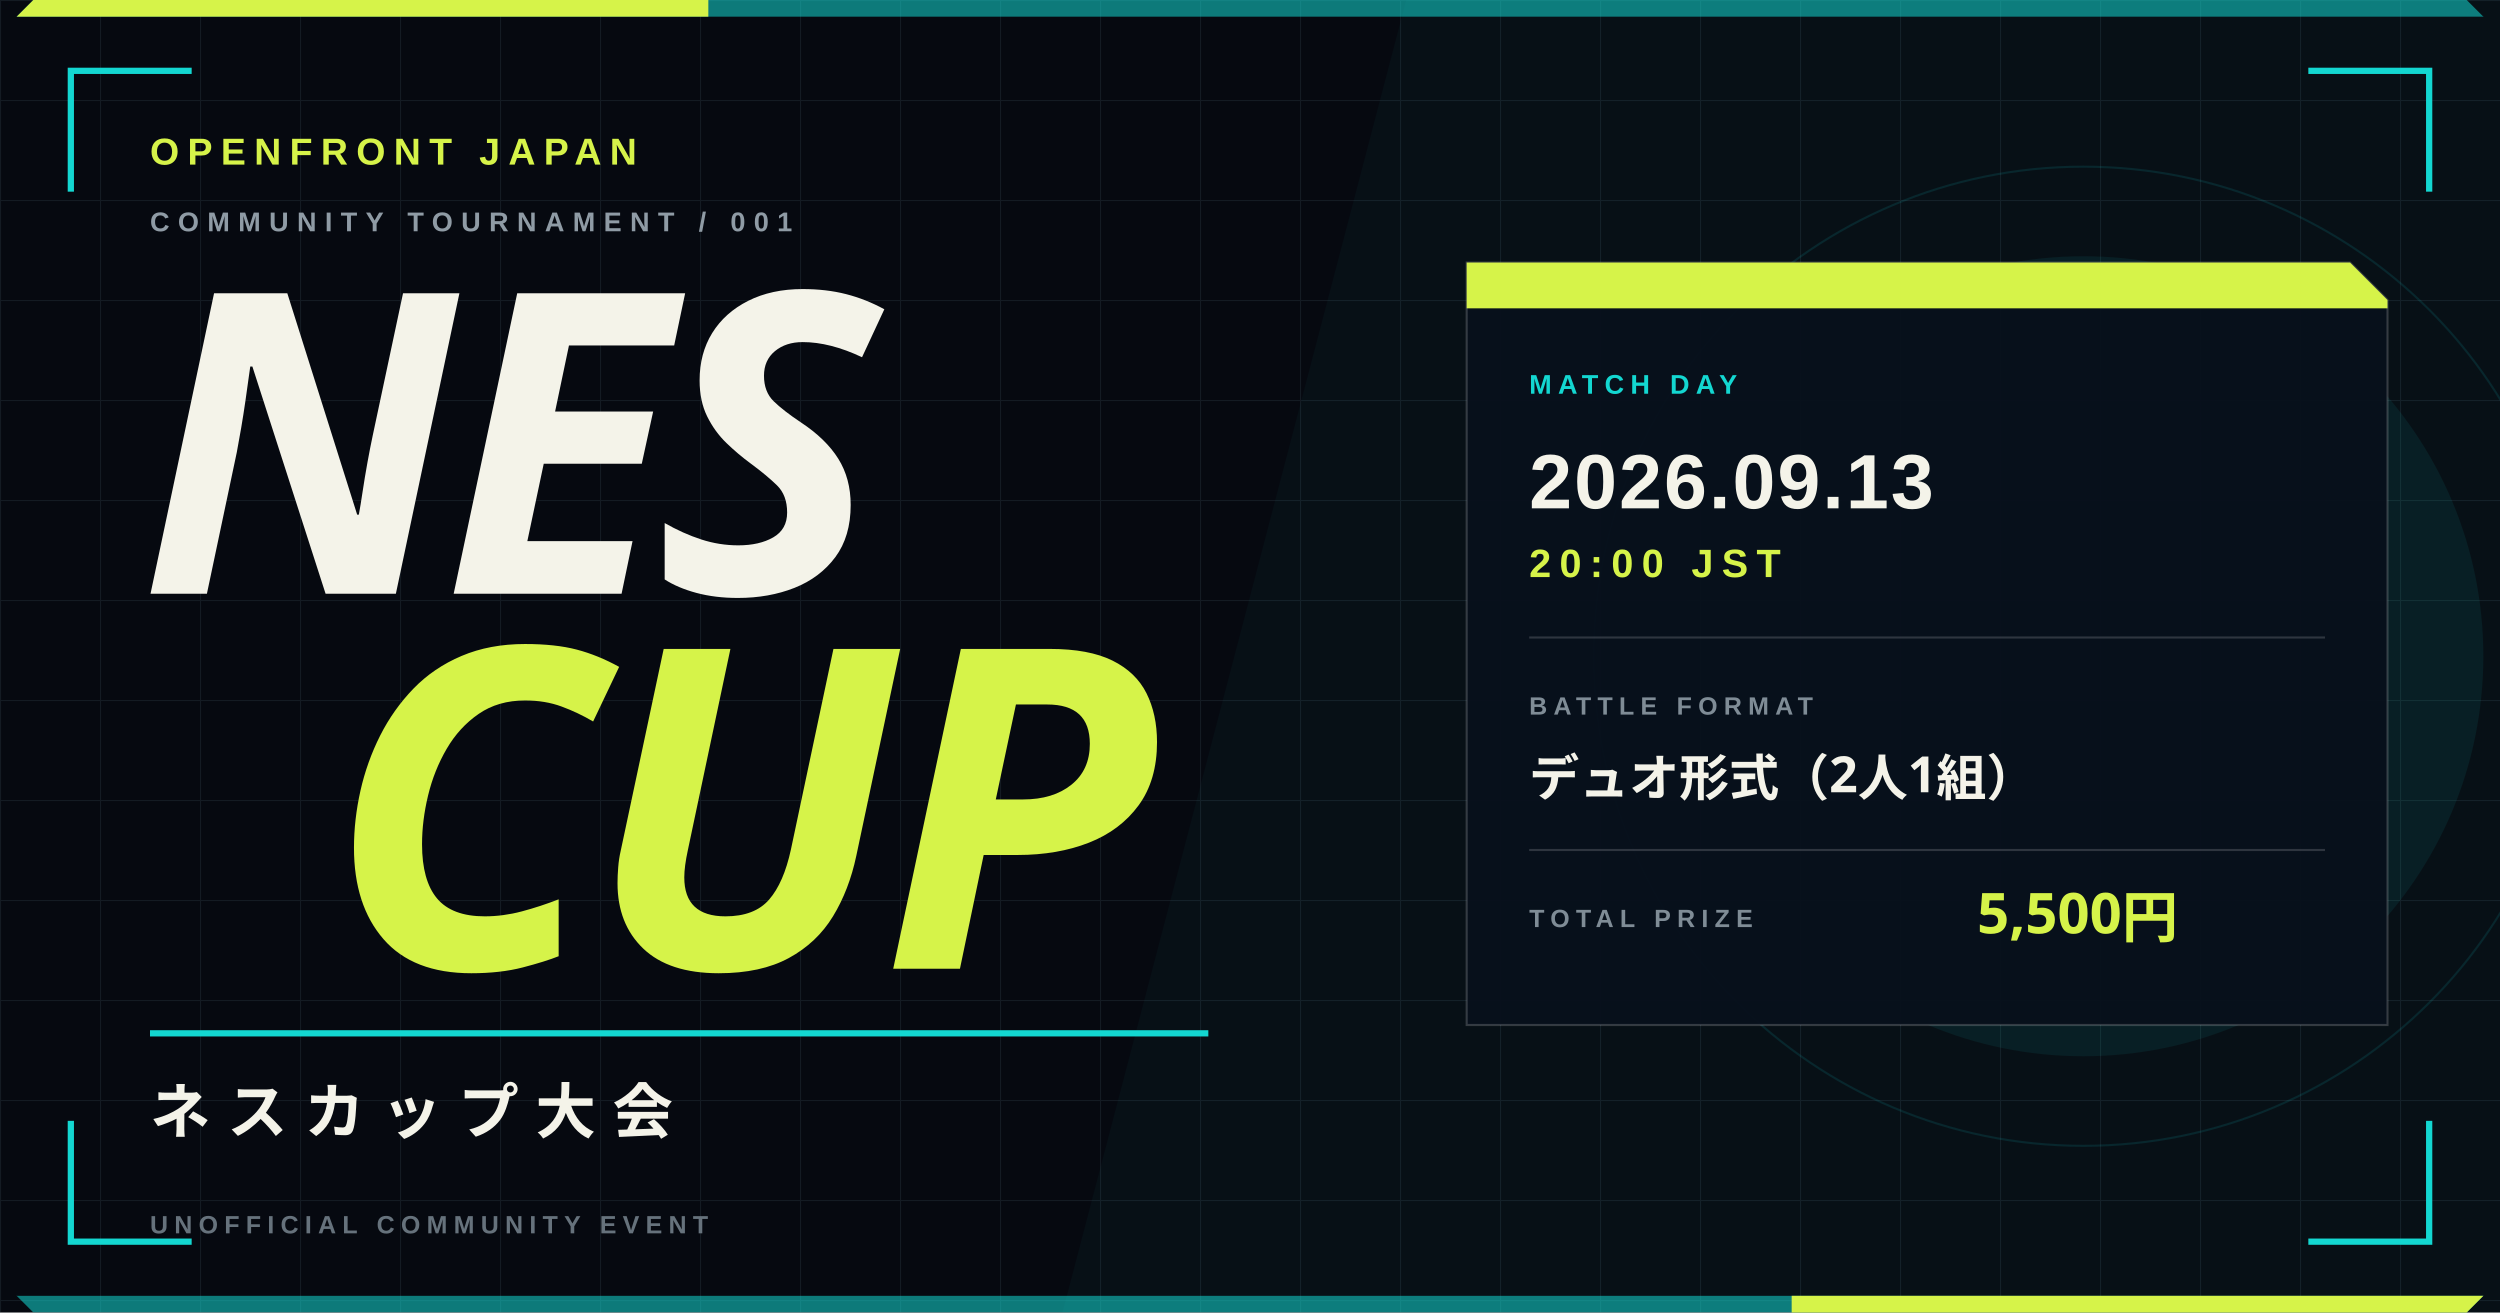
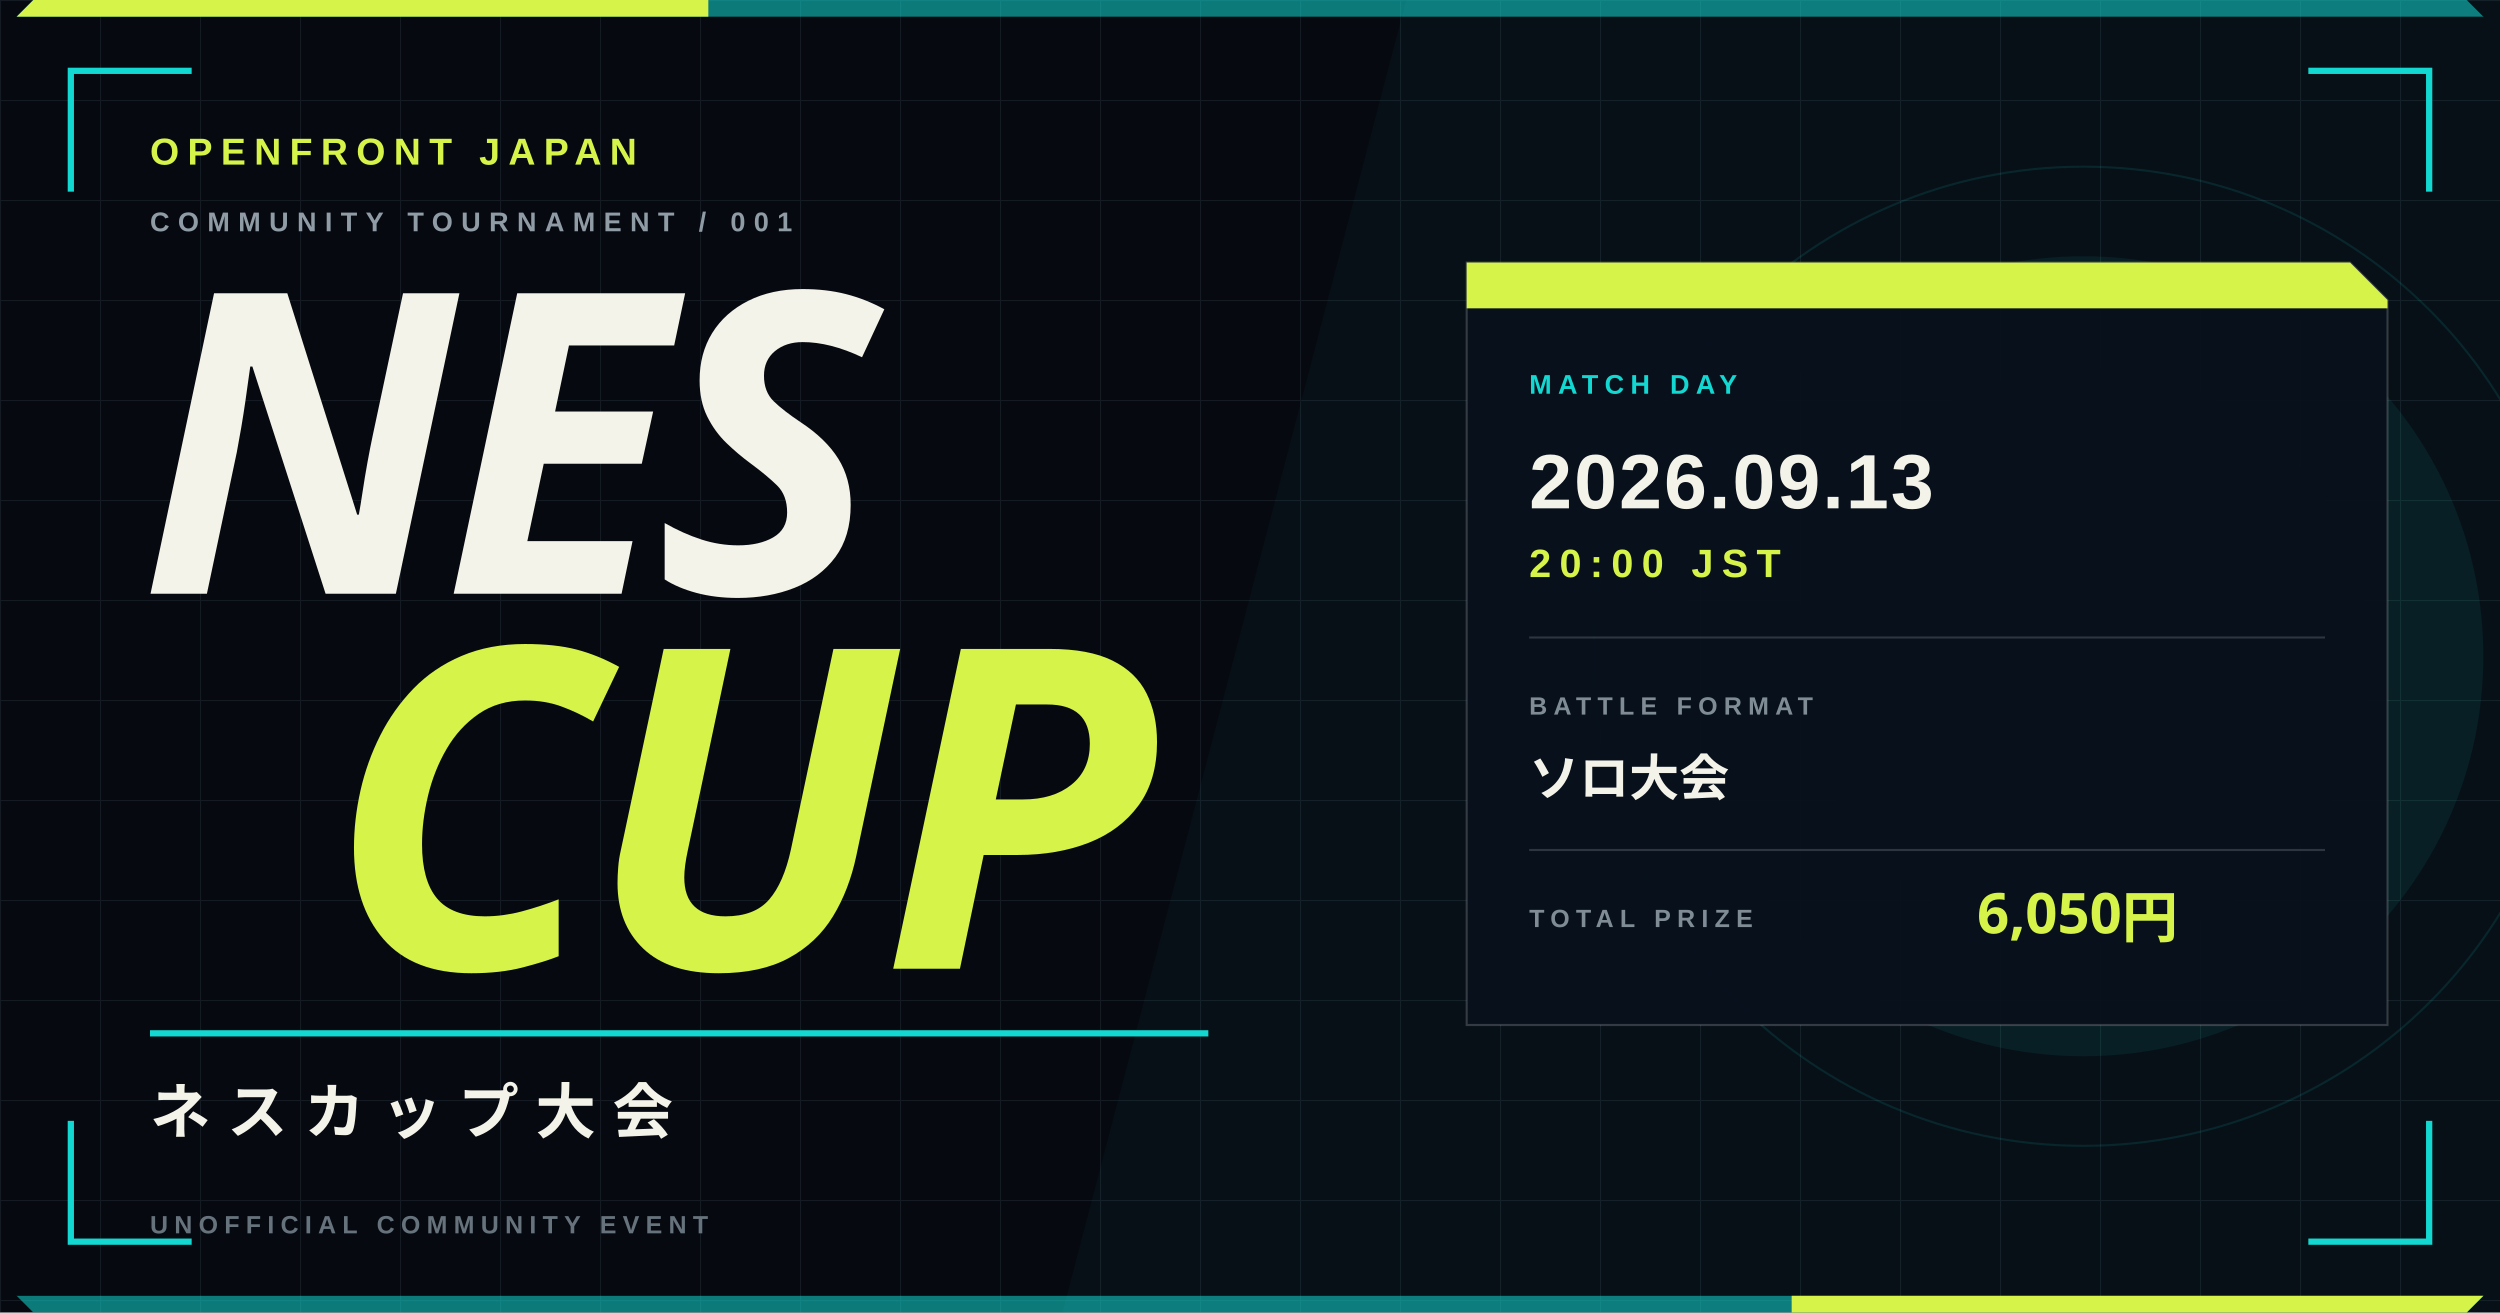
<svg xmlns="http://www.w3.org/2000/svg" width="1200" height="630" viewBox="0 0 1200 630" role="img" aria-labelledby="title description">
  <defs>
    <pattern id="grid" width="48" height="48" patternUnits="userSpaceOnUse">
      <path d="M48 0H0V48" fill="none" stroke="#7595a8" stroke-opacity=".13" />
    </pattern>
    <clipPath id="frame-cut">
      <path d="M0 16 16 0h1168l16 16v598l-16 16H16L0 614z" />
    </clipPath>
  </defs>
  <rect width="1200" height="630" fill="#060910" />
  <rect width="1200" height="630" fill="url(#grid)" />
  <circle cx="1000" cy="315" r="235" fill="none" stroke="#13d7d1" stroke-opacity=".12" />
  <circle cx="1000" cy="315" r="165" fill="none" stroke="#13d7d1" stroke-opacity=".08" stroke-width="54" />
  <path d="M675 0h525v630H510z" fill="#13d7d1" opacity=".035" />
  <g clip-path="url(#frame-cut)">
    <path d="M0 0h1200v8H0zM0 622h1200v8H0z" fill="#13d7d1" opacity=".55" />
    <path d="M0 0h340v8H0zM860 622h340v8H860z" fill="#d6f349" />
  </g>
  <g fill="none" stroke="#13d7d1" stroke-width="3">
    <path d="M34 92V34h58M1108 34h58v58M1166 538v58h-58M92 596H34v-58" />
  </g>
  <g font-family="Arial, sans-serif" font-weight="700" letter-spacing="4">
    <text x="72" y="79" fill="#d6f349" font-size="18">OPENFRONT JAPAN</text>
    <text x="72" y="111" fill="#8f9ba5" font-size="13">COMMUNITY TOURNAMENT / 001</text>
  </g>
  <g font-family="Impact, Arial Black, sans-serif" font-style="italic" font-weight="900" letter-spacing="-7">
    <text x="67" y="285" fill="#f4f3e9" font-size="202">NES</text>
    <text x="157" y="465" fill="#d6f349" font-size="215">CUP</text>
  </g>
  <path d="M72 496h508" stroke="#13d7d1" stroke-width="3" />
  <text x="72" y="544" fill="#f4f3e9" font-family="Hiragino Sans, Yu Gothic, sans-serif" font-size="29" font-weight="800" letter-spacing="8">ネスカップ大会</text>
  <g transform="translate(704 126)">
    <path d="M0 0h424l18 18v348H0z" fill="#08101c" fill-opacity=".96" stroke="#ffffff" stroke-opacity=".18" />
    <path d="M0 0h424l18 18v4H0z" fill="#d6f349" />
    <text x="30" y="63" fill="#13d7d1" font-family="Arial, sans-serif" font-size="13" font-weight="700" letter-spacing="3">MATCH DAY</text>
    <text x="30" y="118" fill="#f4f3e9" font-family="Arial Black, Arial, sans-serif" font-size="37" font-weight="900" letter-spacing="1">2026.09.13</text>
    <text x="30" y="151" fill="#d6f349" font-family="Arial, sans-serif" font-size="19" font-weight="700" letter-spacing="4">20:00 JST</text>
    <path d="M30 180h382" stroke="#ffffff" stroke-opacity=".16" />
    <text x="30" y="217" fill="#7f8c96" font-family="Arial, sans-serif" font-size="12" font-weight="700" letter-spacing="3">BATTLE FORMAT</text>
-     <text x="30" y="256" fill="#f4f3e9" font-family="Hiragino Sans, Yu Gothic, sans-serif" font-size="24" font-weight="800">デュオ形式（2人1組）</text>
+     <text x="30" y="256" fill="#f4f3e9" font-family="Hiragino Sans, Yu Gothic, sans-serif" font-size="24" font-weight="800">ソロ大会</text>
    <path d="M30 282h382" stroke="#ffffff" stroke-opacity=".16" />
    <text x="30" y="319" fill="#7f8c96" font-family="Arial, sans-serif" font-size="12" font-weight="700" letter-spacing="3">TOTAL PRIZE</text>
-     <text x="245" y="322" fill="#d6f349" font-family="Hiragino Sans, Yu Gothic, sans-serif" font-size="27" font-weight="800">5,500円</text>
+     <text x="245" y="322" fill="#d6f349" font-family="Hiragino Sans, Yu Gothic, sans-serif" font-size="27" font-weight="800">6,050円</text>
  </g>
  <text x="72" y="592" fill="#66727c" font-family="Arial, sans-serif" font-size="12" font-weight="700" letter-spacing="3">UNOFFICIAL COMMUNITY EVENT</text>
</svg>
